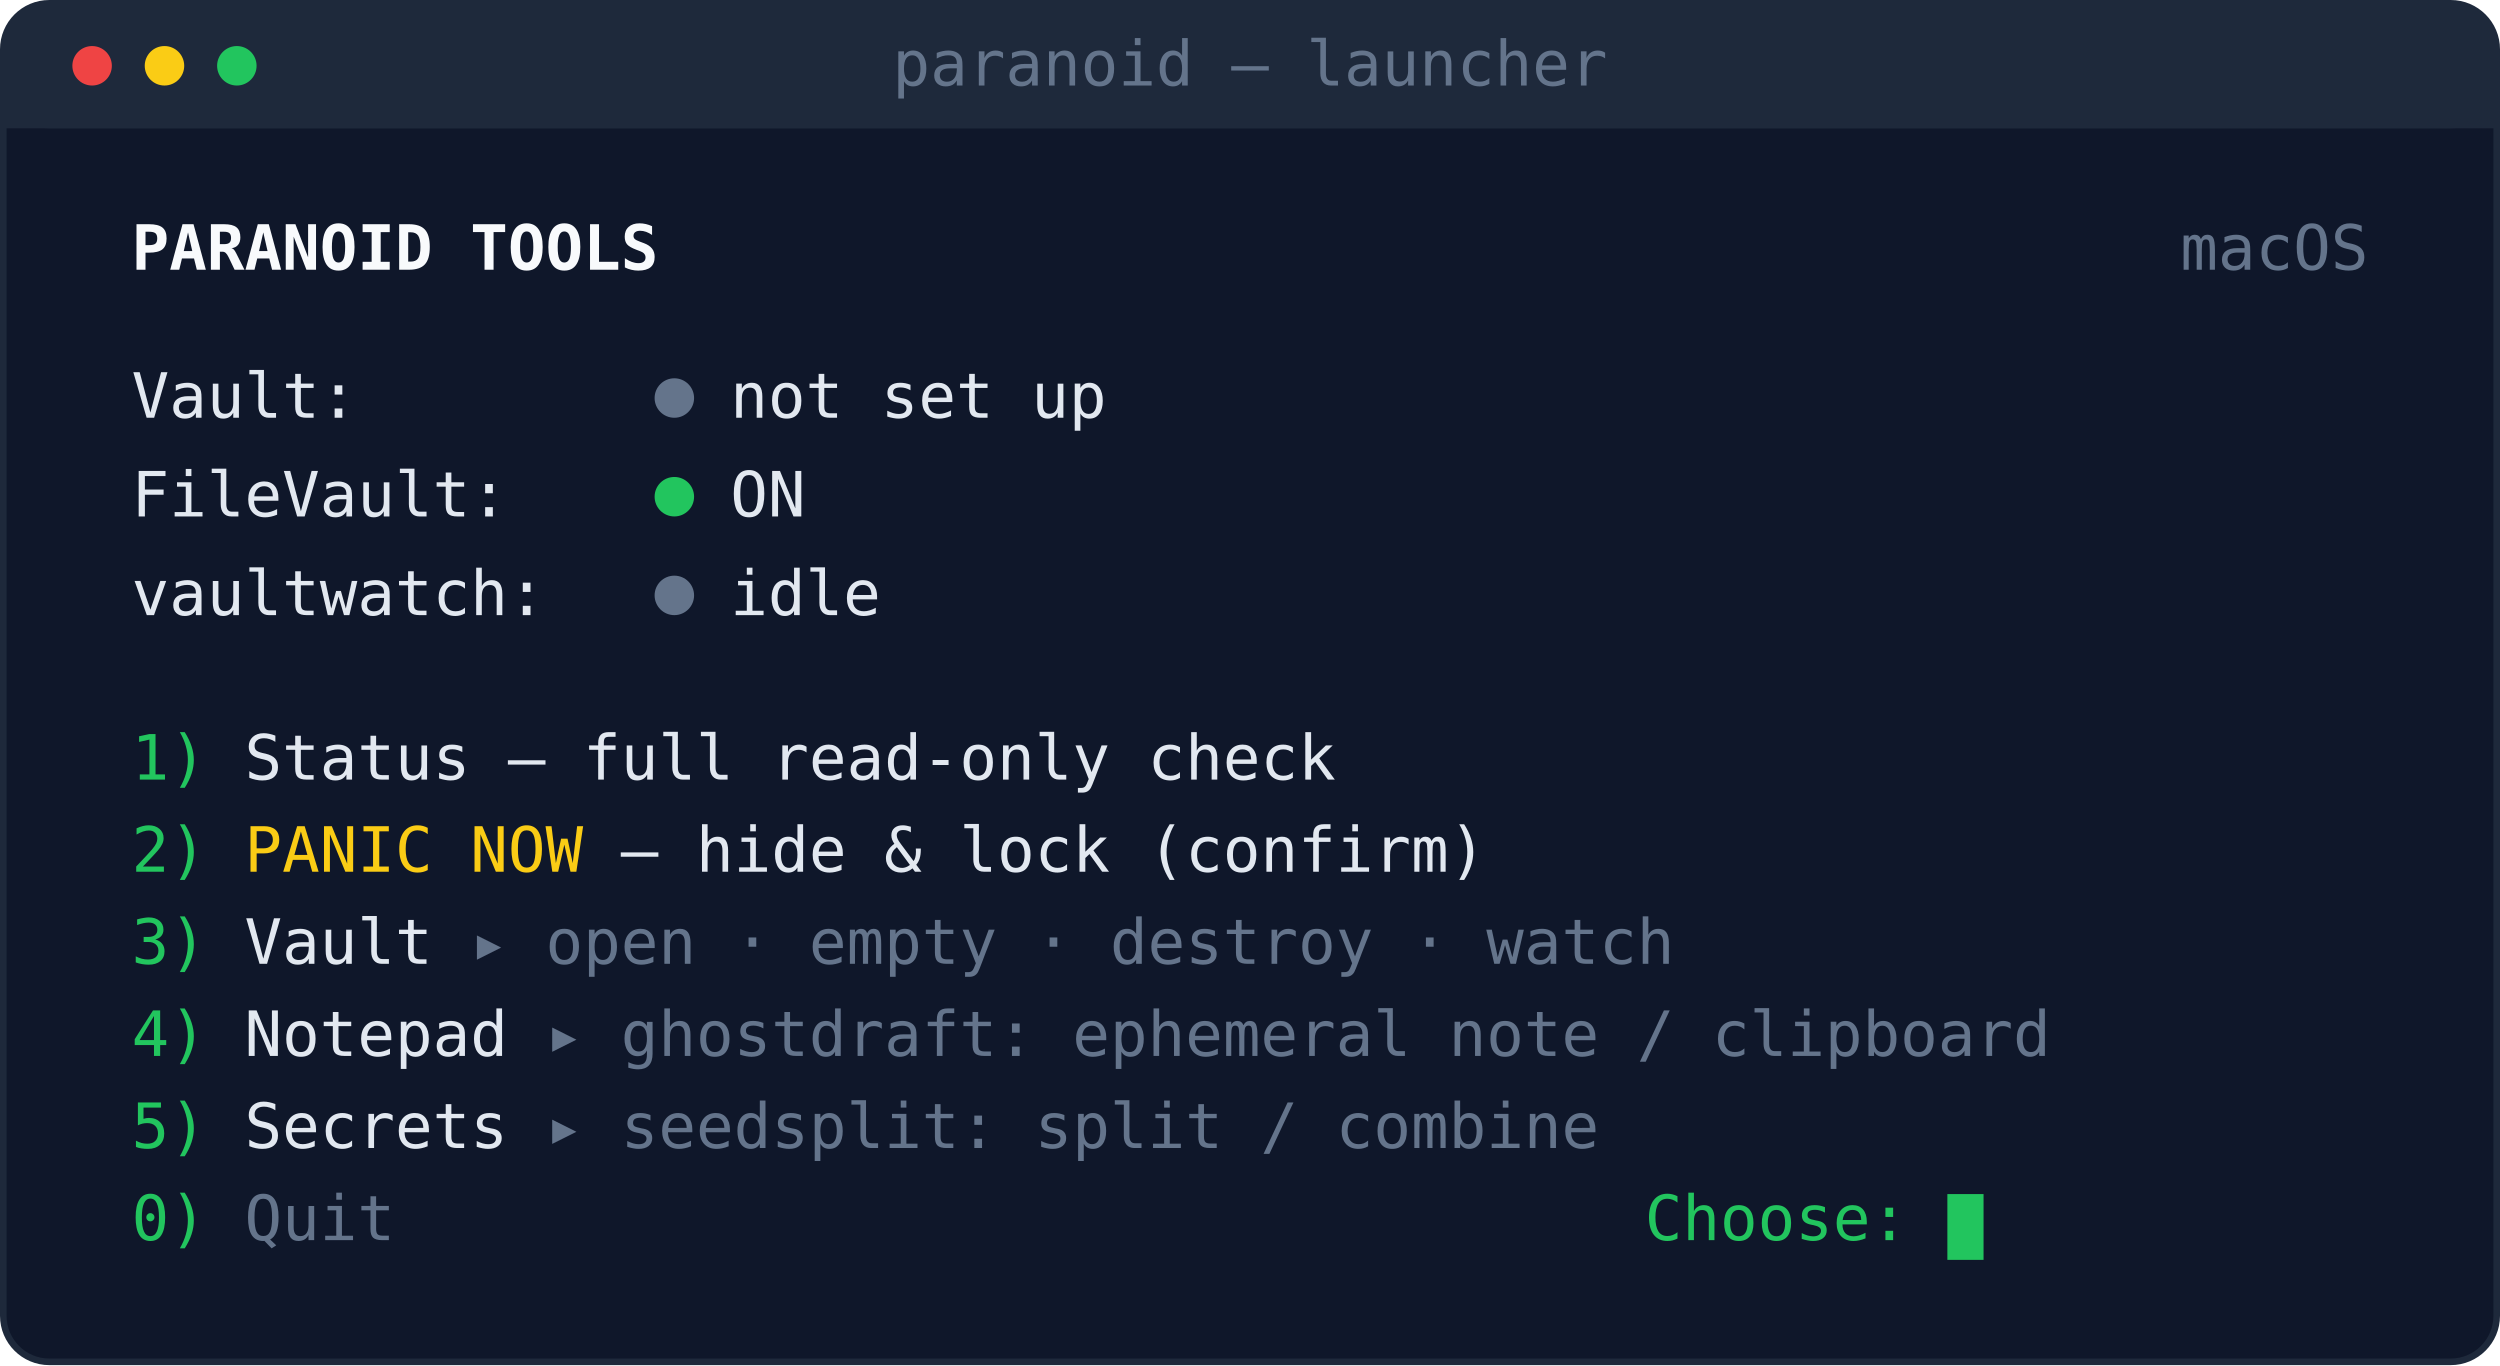
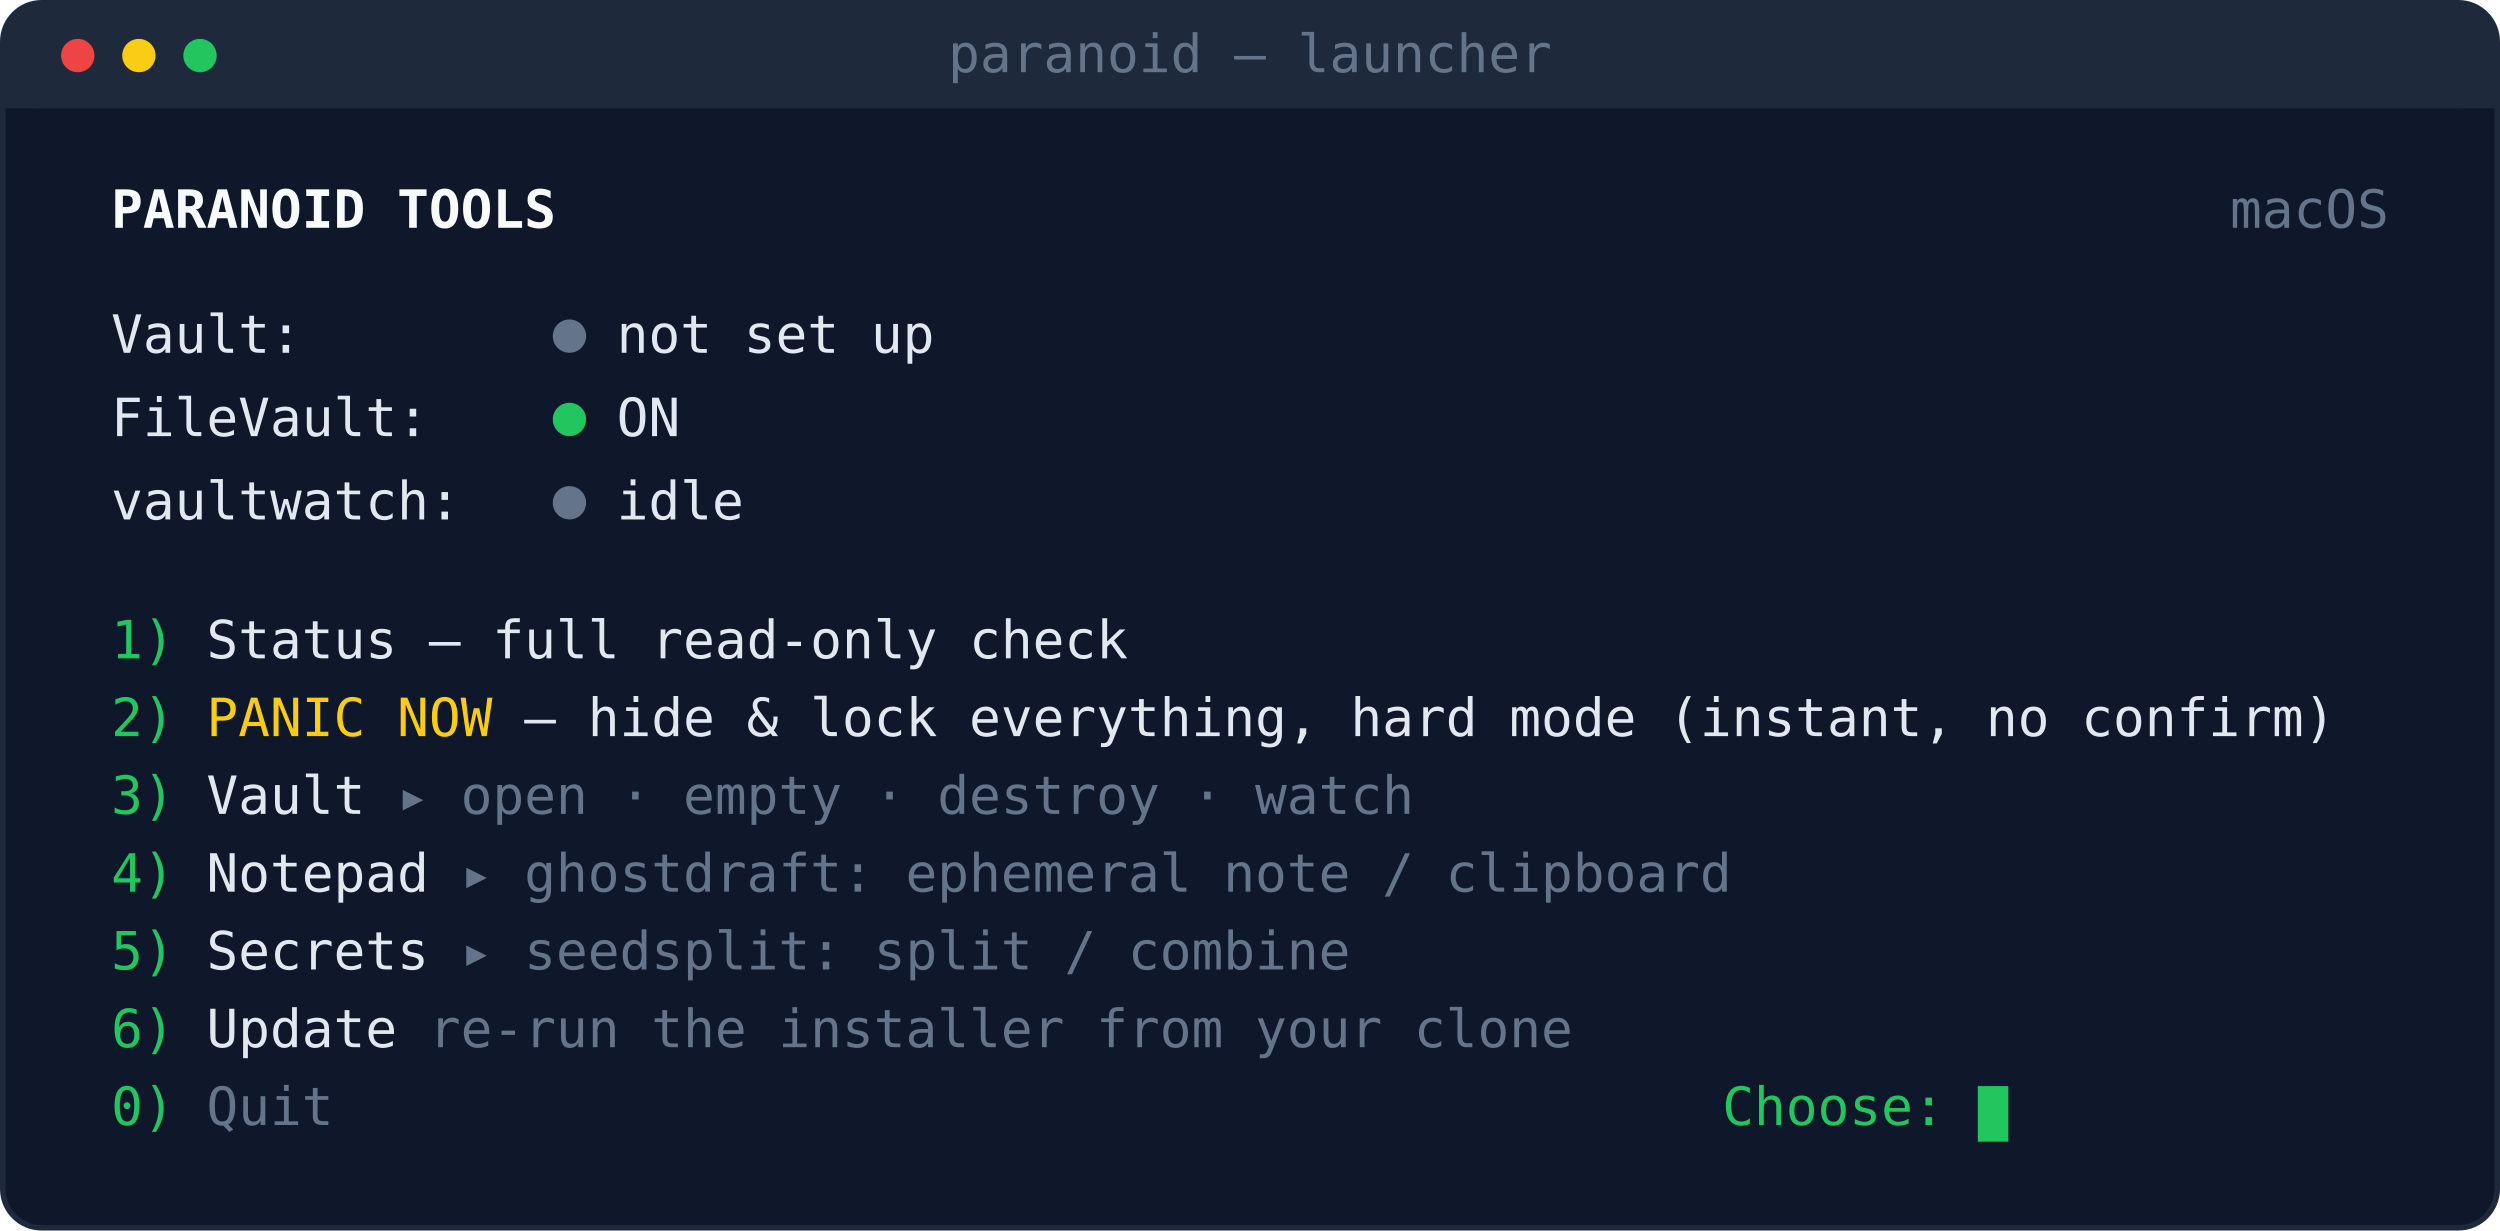
- <svg xmlns="http://www.w3.org/2000/svg" width="760" height="415" viewBox="0 0 760 415" fill="none" role="img" aria-label="paranoid launcher dashboard">
+ <svg xmlns="http://www.w3.org/2000/svg" width="900" height="443" viewBox="0 0 900 443" fill="none" role="img" aria-label="paranoid launcher dashboard">
  <style>
    .mono { font-family: 'JetBrains Mono', ui-monospace, 'SF Mono', Menlo, Consolas, monospace; font-size: 19px; }
    .dim  { fill: #64748B; }
    .fg   { fill: #E2E8F0; }
    .grn  { fill: #22C55E; }
    .wht  { fill: #F8FAFC; }
    .yel  { fill: #FACC15; }
  </style>
-   <rect x="1" y="1" width="758" height="413" rx="14" fill="#0F172A" stroke="#1E293B" stroke-width="2" />
-   <rect x="1" y="1" width="758" height="38" rx="14" fill="#1E293B" />
-   <rect x="1" y="20" width="758" height="19" fill="#1E293B" />
+   <rect x="1" y="1" width="898" height="441" rx="14" fill="#0F172A" stroke="#1E293B" stroke-width="2" />
+   <rect x="1" y="1" width="898" height="38" rx="14" fill="#1E293B" />
+   <rect x="1" y="20" width="898" height="19" fill="#1E293B" />
  <circle cx="28" cy="20" r="6" fill="#EF4444" />
  <circle cx="50" cy="20" r="6" fill="#FACC15" />
  <circle cx="72" cy="20" r="6" fill="#22C55E" />
-   <text x="380" y="26" text-anchor="middle" class="mono dim" font-size="15">paranoid — launcher</text>
+   <text x="450" y="26" text-anchor="middle" class="mono dim" font-size="15">paranoid — launcher</text>
  <text x="40" y="82" class="mono wht" font-weight="700">PARANOID TOOLS</text>
-   <text x="720" y="82" class="mono dim" text-anchor="end">macOS</text>
+   <text x="860" y="82" class="mono dim" text-anchor="end">macOS</text>
  <text x="40" y="127" class="mono fg">Vault:</text>
  <circle cx="205" cy="121" r="6" fill="#64748B" />
  <text x="222" y="127" class="mono fg">not set up</text>
  <text x="40" y="157" class="mono fg">FileVault:</text>
  <circle cx="205" cy="151" r="6" fill="#22C55E" />
  <text x="222" y="157" class="mono fg">ON</text>
  <text x="40" y="187" class="mono fg">vaultwatch:</text>
  <circle cx="205" cy="181" r="6" fill="#64748B" />
  <text x="222" y="187" class="mono fg">idle</text>
  <text x="40" y="237" class="mono fg">
    <tspan class="grn">1)</tspan> Status — full read-only check</text>
  <text x="40" y="265" class="mono fg">
    <tspan class="grn">2)</tspan>
-     <tspan class="yel">PANIC NOW</tspan> — hide &amp; lock (confirm)</text>
+     <tspan class="yel">PANIC NOW</tspan> — hide &amp; lock everything, hard mode (instant, no confirm)</text>
  <text x="40" y="293" class="mono fg">
    <tspan class="grn">3)</tspan> Vault <tspan class="dim">▸</tspan>
    <tspan class="dim">open · empty · destroy · watch</tspan>
  </text>
  <text x="40" y="321" class="mono fg">
    <tspan class="grn">4)</tspan> Notepad <tspan class="dim">▸</tspan>
    <tspan class="dim">ghostdraft: ephemeral note / clipboard</tspan>
  </text>
  <text x="40" y="349" class="mono fg">
    <tspan class="grn">5)</tspan> Secrets <tspan class="dim">▸</tspan>
    <tspan class="dim">seedsplit: split / combine</tspan>
  </text>
-   <text x="40" y="377" class="mono dim">
+   <text x="40" y="377" class="mono fg">
+     <tspan class="grn">6)</tspan> Update <tspan class="dim">        re-run the installer from your clone</tspan>
+   </text>
+   <text x="40" y="405" class="mono dim">
    <tspan class="grn">0)</tspan> Quit</text>
-   <text x="500" y="377" class="mono grn">Choose: </text>
-   <rect x="592" y="363" width="11" height="20" fill="#22C55E" />
+   <text x="620" y="405" class="mono grn">Choose: </text>
+   <rect x="712" y="391" width="11" height="20" fill="#22C55E" />
</svg>
